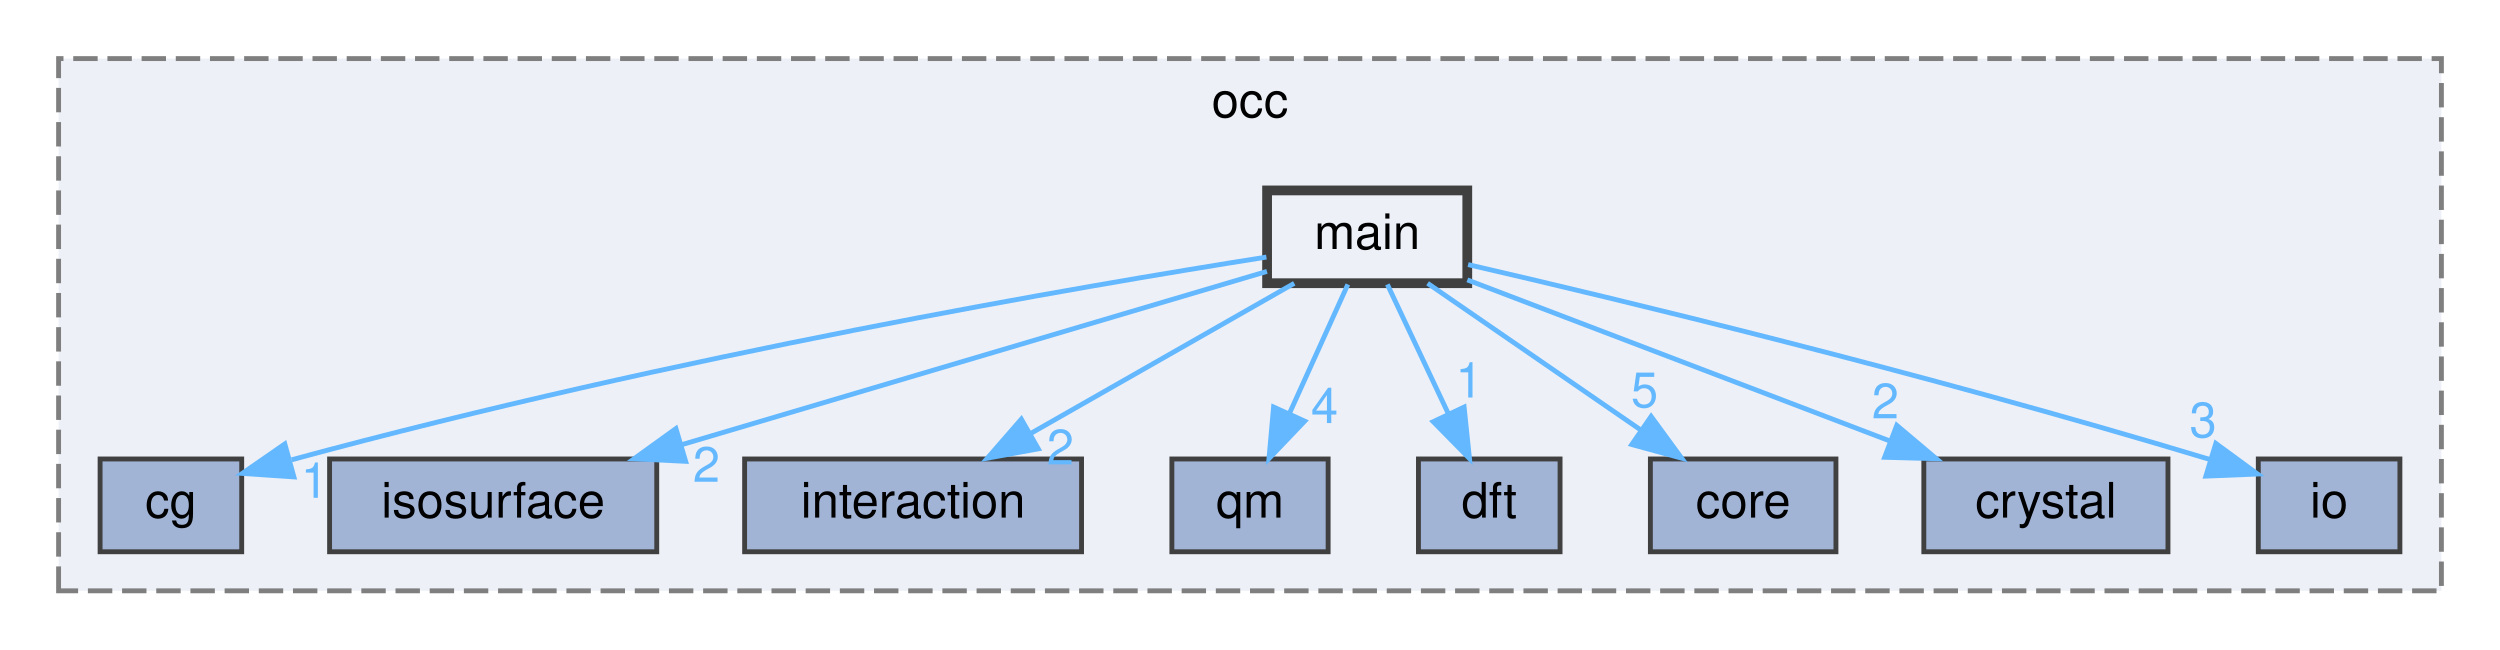
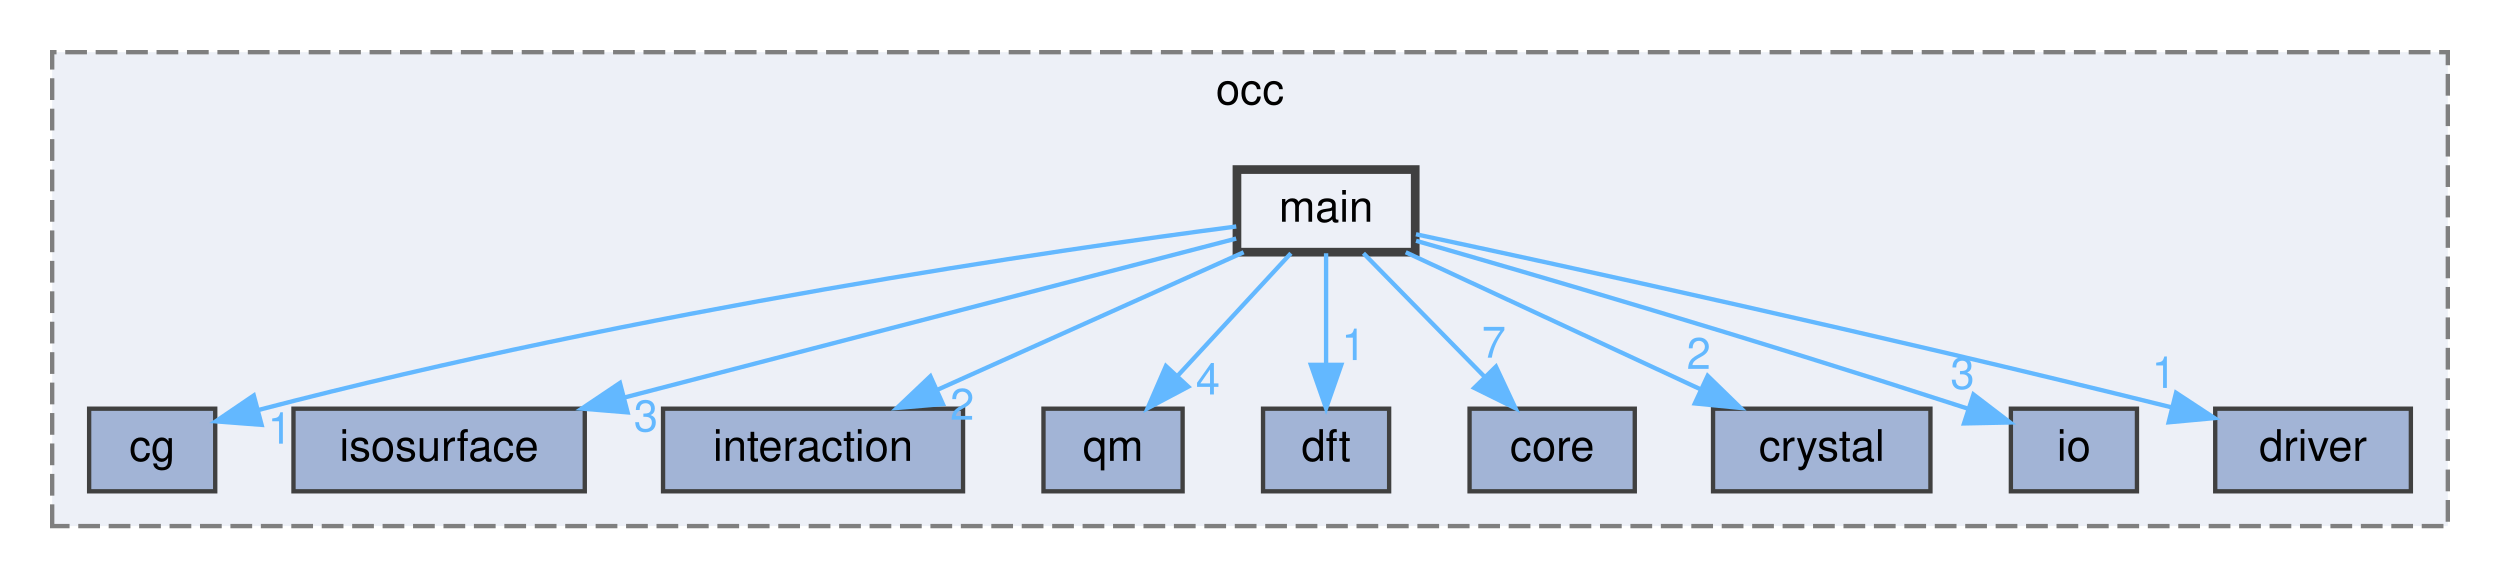
- <svg xmlns="http://www.w3.org/2000/svg" xmlns:xlink="http://www.w3.org/1999/xlink" width="512pt" height="133pt" viewBox="0.00 0.00 512.00 133.00">
+ <svg xmlns="http://www.w3.org/2000/svg" xmlns:xlink="http://www.w3.org/1999/xlink" width="575pt" height="133pt" viewBox="0.00 0.00 575.00 133.00">
  <g id="graph0" class="graph" transform="scale(1 1) rotate(0) translate(4 129)">
    <g id="clust1" class="cluster">
      <g id="a_clust1">
        <a xlink:href="dir_8b7861ad11e4db9a5e6a6da237b17e56.html" target="_top" xlink:title="occ">
-           <polygon fill="#edf0f7" stroke="#7f7f7f" stroke-dasharray="5,2" points="8,-8 8,-117 496,-117 496,-8 8,-8" />
-           <text text-anchor="middle" x="252" y="-105" font-family="Helvetica,sans-Serif" font-size="10.00">occ</text>
+           <polygon fill="#edf0f7" stroke="#7f7f7f" stroke-dasharray="5,2" points="8,-8 8,-117 559,-117 559,-8 8,-8" />
+           <text text-anchor="middle" x="283.5" y="-105" font-family="Helvetica,sans-Serif" font-size="10.00">occ</text>
        </a>
      </g>
    </g>
    <g id="node1" class="node">
      <g id="a_node1">
        <a xlink:href="dir_09946947da640734f5be0738fd03b274.html" target="_top" xlink:title="cg">
          <polygon fill="#a2b4d6" stroke="#404040" points="45.5,-35 16.5,-35 16.5,-16 45.5,-16 45.5,-35" />
          <text text-anchor="middle" x="31" y="-23" font-family="Helvetica,sans-Serif" font-size="10.00">cg</text>
        </a>
      </g>
    </g>
    <g id="node2" class="node">
      <g id="a_node2">
        <a xlink:href="dir_1a14498e607873dfee7d343320ff1cba.html" target="_top" xlink:title="isosurface">
          <polygon fill="#a2b4d6" stroke="#404040" points="130.5,-35 63.5,-35 63.5,-16 130.5,-16 130.5,-35" />
          <text text-anchor="middle" x="97" y="-23" font-family="Helvetica,sans-Serif" font-size="10.00">isosurface</text>
        </a>
      </g>
    </g>
    <g id="node3" class="node">
      <g id="a_node3">
        <a xlink:href="dir_29fadc98e3e70bfdc2bb36e646c9c464.html" target="_top" xlink:title="interaction">
          <polygon fill="#a2b4d6" stroke="#404040" points="217.5,-35 148.5,-35 148.5,-16 217.5,-16 217.5,-35" />
          <text text-anchor="middle" x="183" y="-23" font-family="Helvetica,sans-Serif" font-size="10.00">interaction</text>
        </a>
      </g>
    </g>
    <g id="node4" class="node">
      <g id="a_node4">
        <a xlink:href="dir_737cf82dfc93877bbe50a83dfe5e1c2d.html" target="_top" xlink:title="qm">
          <polygon fill="#a2b4d6" stroke="#404040" points="268,-35 236,-35 236,-16 268,-16 268,-35" />
          <text text-anchor="middle" x="252" y="-23" font-family="Helvetica,sans-Serif" font-size="10.00">qm</text>
        </a>
      </g>
    </g>
    <g id="node5" class="node">
      <g id="a_node5">
        <a xlink:href="dir_7ab1db0ec535273aaa16e13087447790.html" target="_top" xlink:title="dft">
          <polygon fill="#a2b4d6" stroke="#404040" points="315.5,-35 286.5,-35 286.5,-16 315.5,-16 315.5,-35" />
          <text text-anchor="middle" x="301" y="-23" font-family="Helvetica,sans-Serif" font-size="10.00">dft</text>
        </a>
      </g>
    </g>
    <g id="node6" class="node">
      <g id="a_node6">
        <a xlink:href="dir_a9a9bd00ca35510371062c24de1517b5.html" target="_top" xlink:title="core">
          <polygon fill="#a2b4d6" stroke="#404040" points="372,-35 334,-35 334,-16 372,-16 372,-35" />
          <text text-anchor="middle" x="353" y="-23" font-family="Helvetica,sans-Serif" font-size="10.00">core</text>
        </a>
      </g>
    </g>
    <g id="node7" class="node">
      <g id="a_node7">
        <a xlink:href="dir_bec6bcb3c01ec3c822e3b662edd85aad.html" target="_top" xlink:title="crystal">
          <polygon fill="#a2b4d6" stroke="#404040" points="440,-35 390,-35 390,-16 440,-16 440,-35" />
          <text text-anchor="middle" x="415" y="-23" font-family="Helvetica,sans-Serif" font-size="10.00">crystal</text>
        </a>
      </g>
    </g>
    <g id="node8" class="node">
      <g id="a_node8">
        <a xlink:href="dir_eb006ca087d4b4837f6db1ad7c4b10da.html" target="_top" xlink:title="io">
          <polygon fill="#a2b4d6" stroke="#404040" points="487.5,-35 458.5,-35 458.5,-16 487.5,-16 487.5,-35" />
          <text text-anchor="middle" x="473" y="-23" font-family="Helvetica,sans-Serif" font-size="10.00">io</text>
        </a>
      </g>
    </g>
    <g id="node9" class="node">
      <g id="a_node9">
+         <a xlink:href="dir_ebd379896397d727b5a519429e0506e7.html" target="_top" xlink:title="driver">
+           <polygon fill="#a2b4d6" stroke="#404040" points="550.5,-35 505.5,-35 505.5,-16 550.5,-16 550.5,-35" />
+           <text text-anchor="middle" x="528" y="-23" font-family="Helvetica,sans-Serif" font-size="10.00">driver</text>
+         </a>
+       </g>
+     </g>
+     <g id="node10" class="node">
+       <g id="a_node10">
        <a xlink:href="dir_887d2295614e9dc3eeb401126e7efc97.html" target="_top" xlink:title="main">
-           <polygon fill="#edf0f7" stroke="#404040" stroke-width="2" points="296.5,-90 255.5,-90 255.5,-71 296.5,-71 296.5,-90" />
-           <text text-anchor="middle" x="276" y="-78" font-family="Helvetica,sans-Serif" font-size="10.00">main</text>
+           <polygon fill="#edf0f7" stroke="#404040" stroke-width="2" points="321.5,-90 280.5,-90 280.5,-71 321.5,-71 321.5,-90" />
+           <text text-anchor="middle" x="301" y="-78" font-family="Helvetica,sans-Serif" font-size="10.00">main</text>
        </a>
      </g>
    </g>
    <g id="edge1" class="edge">
      <g id="a_edge1">
-         <a xlink:href="dir_000014_000000.html" target="_top">
-           <path fill="none" stroke="#63b8ff" d="M255.36,-76.35C217.6,-70.37 134.79,-56.28 55.74,-34.84" />
-           <polygon fill="#63b8ff" stroke="#63b8ff" points="56.19,-31.33 45.62,-32.05 54.33,-38.08 56.19,-31.33" />
+         <a xlink:href="dir_000015_000000.html" target="_top">
+           <path fill="none" stroke="#63b8ff" d="M280.34,-76.91C239.24,-71.52 144.21,-57.85 55.3,-34.67" />
+           <polygon fill="#63b8ff" stroke="#63b8ff" points="56.17,-31.28 45.61,-32.09 54.37,-38.04 56.17,-31.28" />
        </a>
      </g>
      <g id="a_edge1-headlabel">
-         <a xlink:href="dir_000014_000000.html" target="_top" xlink:title="1">
-           <text text-anchor="middle" x="60.41" y="-27.05" font-family="Helvetica,sans-Serif" font-size="10.00" fill="#63b8ff">1</text>
+         <a xlink:href="dir_000015_000000.html" target="_top" xlink:title="1">
+           <text text-anchor="middle" x="60.37" y="-26.95" font-family="Helvetica,sans-Serif" font-size="10.00" fill="#63b8ff">1</text>
        </a>
      </g>
    </g>
    <g id="edge2" class="edge">
      <g id="a_edge2">
-         <a xlink:href="dir_000014_000013.html" target="_top">
-           <path fill="none" stroke="#63b8ff" d="M255.47,-73.42C226.34,-64.8 172.49,-48.85 135.72,-37.96" />
-           <polygon fill="#63b8ff" stroke="#63b8ff" points="136.42,-34.52 125.84,-35.04 134.43,-41.23 136.42,-34.52" />
+         <a xlink:href="dir_000015_000014.html" target="_top">
+           <path fill="none" stroke="#63b8ff" d="M280.32,-74.13C247.49,-65.6 182.8,-48.79 139.71,-37.6" />
+           <polygon fill="#63b8ff" stroke="#63b8ff" points="140.35,-34.15 129.8,-35.02 138.59,-40.92 140.35,-34.15" />
        </a>
      </g>
      <g id="a_edge2-headlabel">
-         <a xlink:href="dir_000014_000013.html" target="_top" xlink:title="2">
-           <text text-anchor="middle" x="140.67" y="-30.32" font-family="Helvetica,sans-Serif" font-size="10.00" fill="#63b8ff">2</text>
+         <a xlink:href="dir_000015_000014.html" target="_top" xlink:title="3">
+           <text text-anchor="middle" x="144.55" y="-29.8" font-family="Helvetica,sans-Serif" font-size="10.00" fill="#63b8ff">3</text>
        </a>
      </g>
    </g>
    <g id="edge3" class="edge">
      <g id="a_edge3">
-         <a xlink:href="dir_000014_000011.html" target="_top">
-           <path fill="none" stroke="#63b8ff" d="M261.06,-70.98C246.5,-62.69 224.13,-49.94 207.07,-40.22" />
-           <polygon fill="#63b8ff" stroke="#63b8ff" points="208.64,-37.08 198.21,-35.17 205.17,-43.16 208.64,-37.08" />
+         <a xlink:href="dir_000015_000012.html" target="_top">
+           <path fill="none" stroke="#63b8ff" d="M282.04,-70.98C262.97,-62.42 233.34,-49.11 211.45,-39.28" />
+           <polygon fill="#63b8ff" stroke="#63b8ff" points="212.86,-36.07 202.3,-35.17 209.99,-42.46 212.86,-36.07" />
        </a>
      </g>
      <g id="a_edge3-headlabel">
-         <a xlink:href="dir_000014_000011.html" target="_top" xlink:title="2">
-           <text text-anchor="middle" x="213.16" y="-33.89" font-family="Helvetica,sans-Serif" font-size="10.00" fill="#63b8ff">2</text>
+         <a xlink:href="dir_000015_000012.html" target="_top" xlink:title="2">
+           <text text-anchor="middle" x="217.3" y="-32.46" font-family="Helvetica,sans-Serif" font-size="10.00" fill="#63b8ff">2</text>
        </a>
      </g>
    </g>
    <g id="edge4" class="edge">
      <g id="a_edge4">
-         <a xlink:href="dir_000014_000016.html" target="_top">
-           <path fill="none" stroke="#63b8ff" d="M272.04,-70.75C268.79,-63.57 264.08,-53.18 260.05,-44.27" />
-           <polygon fill="#63b8ff" stroke="#63b8ff" points="263.2,-42.75 255.89,-35.09 256.83,-45.64 263.2,-42.75" />
+         <a xlink:href="dir_000015_000018.html" target="_top">
+           <path fill="none" stroke="#63b8ff" d="M292.91,-70.75C285.84,-63.11 275.41,-51.82 266.85,-42.56" />
+           <polygon fill="#63b8ff" stroke="#63b8ff" points="269.3,-40.06 259.94,-35.09 264.16,-44.81 269.3,-40.06" />
        </a>
      </g>
      <g id="a_edge4-headlabel">
-         <a xlink:href="dir_000014_000016.html" target="_top" xlink:title="4">
-           <text text-anchor="middle" x="267.27" y="-42.36" font-family="Helvetica,sans-Serif" font-size="10.00" fill="#63b8ff">4</text>
+         <a xlink:href="dir_000015_000018.html" target="_top" xlink:title="4">
+           <text text-anchor="middle" x="273.82" y="-38.27" font-family="Helvetica,sans-Serif" font-size="10.00" fill="#63b8ff">4</text>
        </a>
      </g>
    </g>
    <g id="edge5" class="edge">
      <g id="a_edge5">
-         <a xlink:href="dir_000014_000004.html" target="_top">
-           <path fill="none" stroke="#63b8ff" d="M280.13,-70.75C283.51,-63.57 288.42,-53.18 292.62,-44.27" />
-           <polygon fill="#63b8ff" stroke="#63b8ff" points="295.85,-45.63 296.95,-35.09 289.52,-42.64 295.85,-45.63" />
+         <a xlink:href="dir_000015_000004.html" target="_top">
+           <path fill="none" stroke="#63b8ff" d="M301,-70.75C301,-63.8 301,-53.85 301,-45.13" />
+           <polygon fill="#63b8ff" stroke="#63b8ff" points="304.5,-45.09 301,-35.09 297.5,-45.09 304.5,-45.09" />
        </a>
      </g>
      <g id="a_edge5-headlabel">
-         <a xlink:href="dir_000014_000004.html" target="_top" xlink:title="1">
-           <text text-anchor="middle" x="296.88" y="-47.59" font-family="Helvetica,sans-Serif" font-size="10.00" fill="#63b8ff">1</text>
+         <a xlink:href="dir_000015_000004.html" target="_top" xlink:title="1">
+           <text text-anchor="middle" x="307.34" y="-46.18" font-family="Helvetica,sans-Serif" font-size="10.00" fill="#63b8ff">1</text>
        </a>
      </g>
    </g>
    <g id="edge6" class="edge">
      <g id="a_edge6">
-         <a xlink:href="dir_000014_000001.html" target="_top">
-           <path fill="none" stroke="#63b8ff" d="M288.37,-70.98C300.09,-62.92 317.92,-50.65 331.89,-41.03" />
-           <polygon fill="#63b8ff" stroke="#63b8ff" points="334.15,-43.72 340.4,-35.17 330.18,-37.96 334.15,-43.72" />
+         <a xlink:href="dir_000015_000001.html" target="_top">
+           <path fill="none" stroke="#63b8ff" d="M309.59,-70.75C317.16,-63.03 328.38,-51.6 337.51,-42.28" />
+           <polygon fill="#63b8ff" stroke="#63b8ff" points="340.07,-44.68 344.57,-35.09 335.07,-39.78 340.07,-44.68" />
        </a>
      </g>
      <g id="a_edge6-headlabel">
-         <a xlink:href="dir_000014_000001.html" target="_top" xlink:title="5">
-           <text text-anchor="middle" x="332.8" y="-45.6" font-family="Helvetica,sans-Serif" font-size="10.00" fill="#63b8ff">5</text>
+         <a xlink:href="dir_000015_000001.html" target="_top" xlink:title="7">
+           <text text-anchor="middle" x="339.58" y="-46.73" font-family="Helvetica,sans-Serif" font-size="10.00" fill="#63b8ff">7</text>
        </a>
      </g>
    </g>
    <g id="edge7" class="edge">
      <g id="a_edge7">
-         <a xlink:href="dir_000014_000002.html" target="_top">
-           <path fill="none" stroke="#63b8ff" d="M296.51,-71.68C319.28,-63 356.32,-48.88 382.93,-38.73" />
-           <polygon fill="#63b8ff" stroke="#63b8ff" points="384.46,-41.89 392.56,-35.06 381.97,-35.35 384.46,-41.89" />
+         <a xlink:href="dir_000015_000002.html" target="_top">
+           <path fill="none" stroke="#63b8ff" d="M319.32,-70.98C337.66,-62.46 366.11,-49.23 387.23,-39.41" />
+           <polygon fill="#63b8ff" stroke="#63b8ff" points="388.76,-42.56 396.35,-35.17 385.81,-36.21 388.76,-42.56" />
        </a>
      </g>
      <g id="a_edge7-headlabel">
-         <a xlink:href="dir_000014_000002.html" target="_top" xlink:title="2">
-           <text text-anchor="middle" x="382.12" y="-43.32" font-family="Helvetica,sans-Serif" font-size="10.00" fill="#63b8ff">2</text>
+         <a xlink:href="dir_000015_000002.html" target="_top" xlink:title="2">
+           <text text-anchor="middle" x="386.7" y="-44.15" font-family="Helvetica,sans-Serif" font-size="10.00" fill="#63b8ff">2</text>
        </a>
      </g>
    </g>
    <g id="edge8" class="edge">
      <g id="a_edge8">
-         <a xlink:href="dir_000014_000012.html" target="_top">
-           <path fill="none" stroke="#63b8ff" d="M296.67,-74.81C327.63,-67.65 388.02,-53.17 448.62,-34.89" />
-           <polygon fill="#63b8ff" stroke="#63b8ff" points="449.8,-38.19 458.35,-31.92 447.76,-31.49 449.8,-38.19" />
+         <a xlink:href="dir_000015_000013.html" target="_top">
+           <path fill="none" stroke="#63b8ff" d="M321.69,-73.62C348.71,-65.87 397.68,-51.57 448.76,-34.96" />
+           <polygon fill="#63b8ff" stroke="#63b8ff" points="449.9,-38.27 458.32,-31.83 447.72,-31.61 449.9,-38.27" />
        </a>
      </g>
      <g id="a_edge8-headlabel">
-         <a xlink:href="dir_000014_000012.html" target="_top" xlink:title="3">
-           <text text-anchor="middle" x="447.19" y="-39.45" font-family="Helvetica,sans-Serif" font-size="10.00" fill="#63b8ff">3</text>
+         <a xlink:href="dir_000015_000013.html" target="_top" xlink:title="3">
+           <text text-anchor="middle" x="447.37" y="-39.58" font-family="Helvetica,sans-Serif" font-size="10.00" fill="#63b8ff">3</text>
+         </a>
+       </g>
+     </g>
+     <g id="edge9" class="edge">
+       <g id="a_edge9">
+         <a xlink:href="dir_000015_000008.html" target="_top">
+           <path fill="none" stroke="#63b8ff" d="M321.67,-75.12C355.88,-67.81 426.63,-52.41 495.62,-35.27" />
+           <polygon fill="#63b8ff" stroke="#63b8ff" points="496.49,-38.66 505.34,-32.84 494.79,-31.87 496.49,-38.66" />
+         </a>
+       </g>
+       <g id="a_edge9-headlabel">
+         <a xlink:href="dir_000015_000008.html" target="_top" xlink:title="1">
+           <text text-anchor="middle" x="493.69" y="-39.78" font-family="Helvetica,sans-Serif" font-size="10.00" fill="#63b8ff">1</text>
        </a>
      </g>
    </g>
  </g>
</svg>
